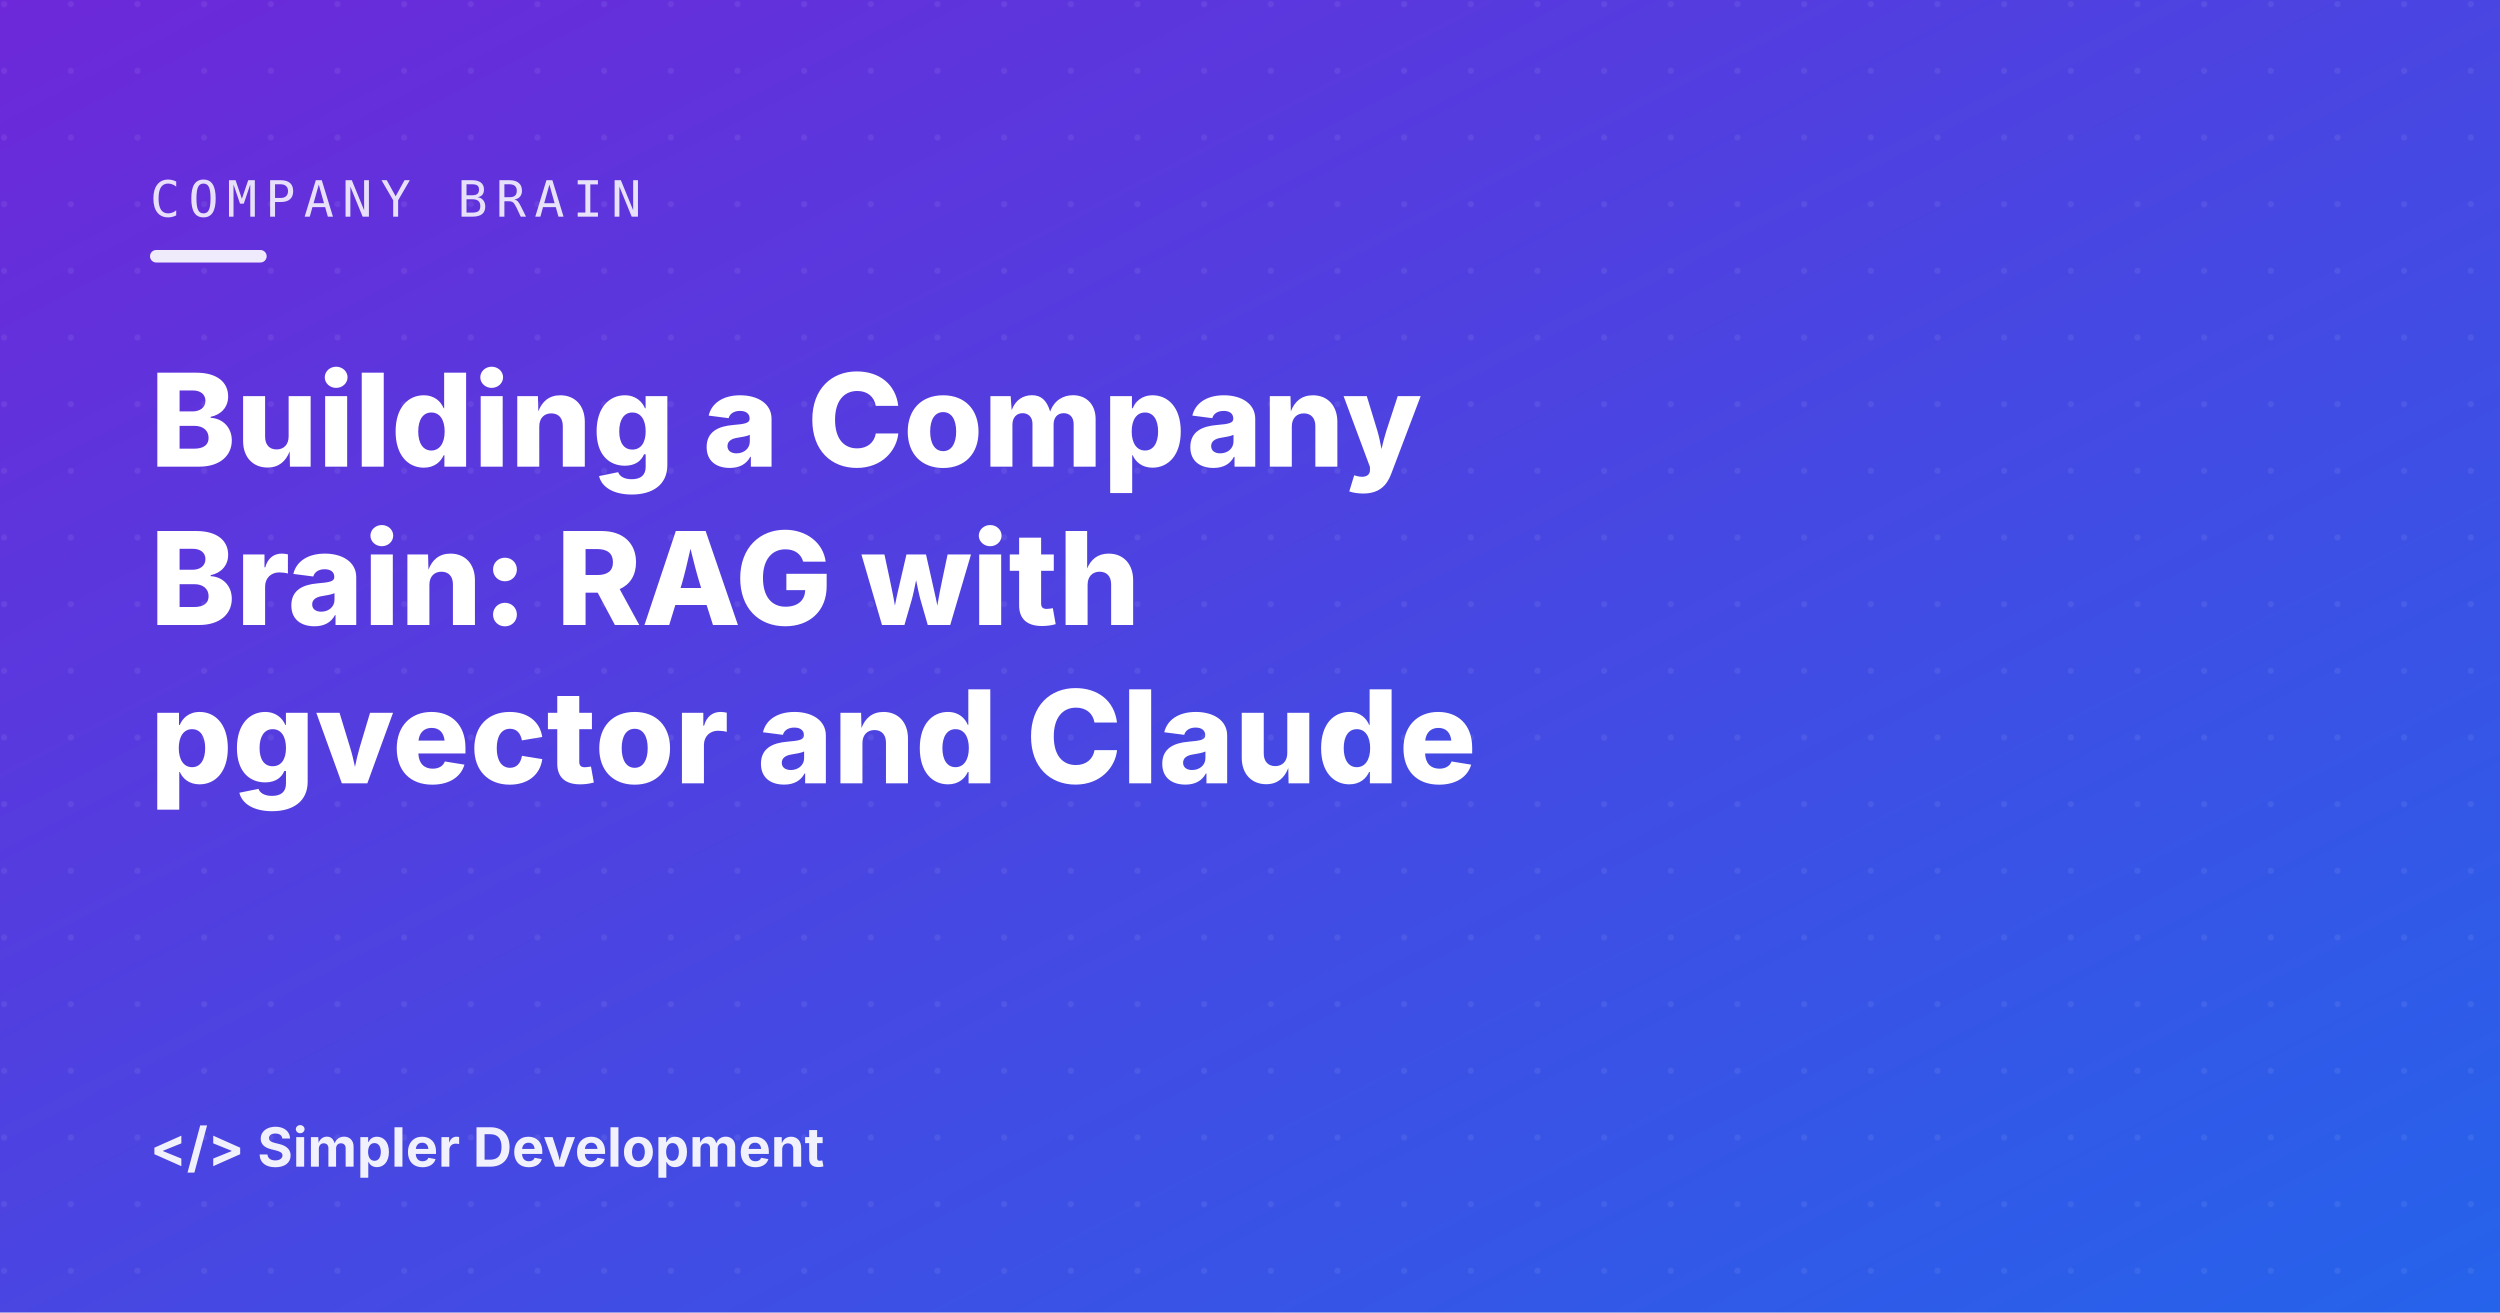
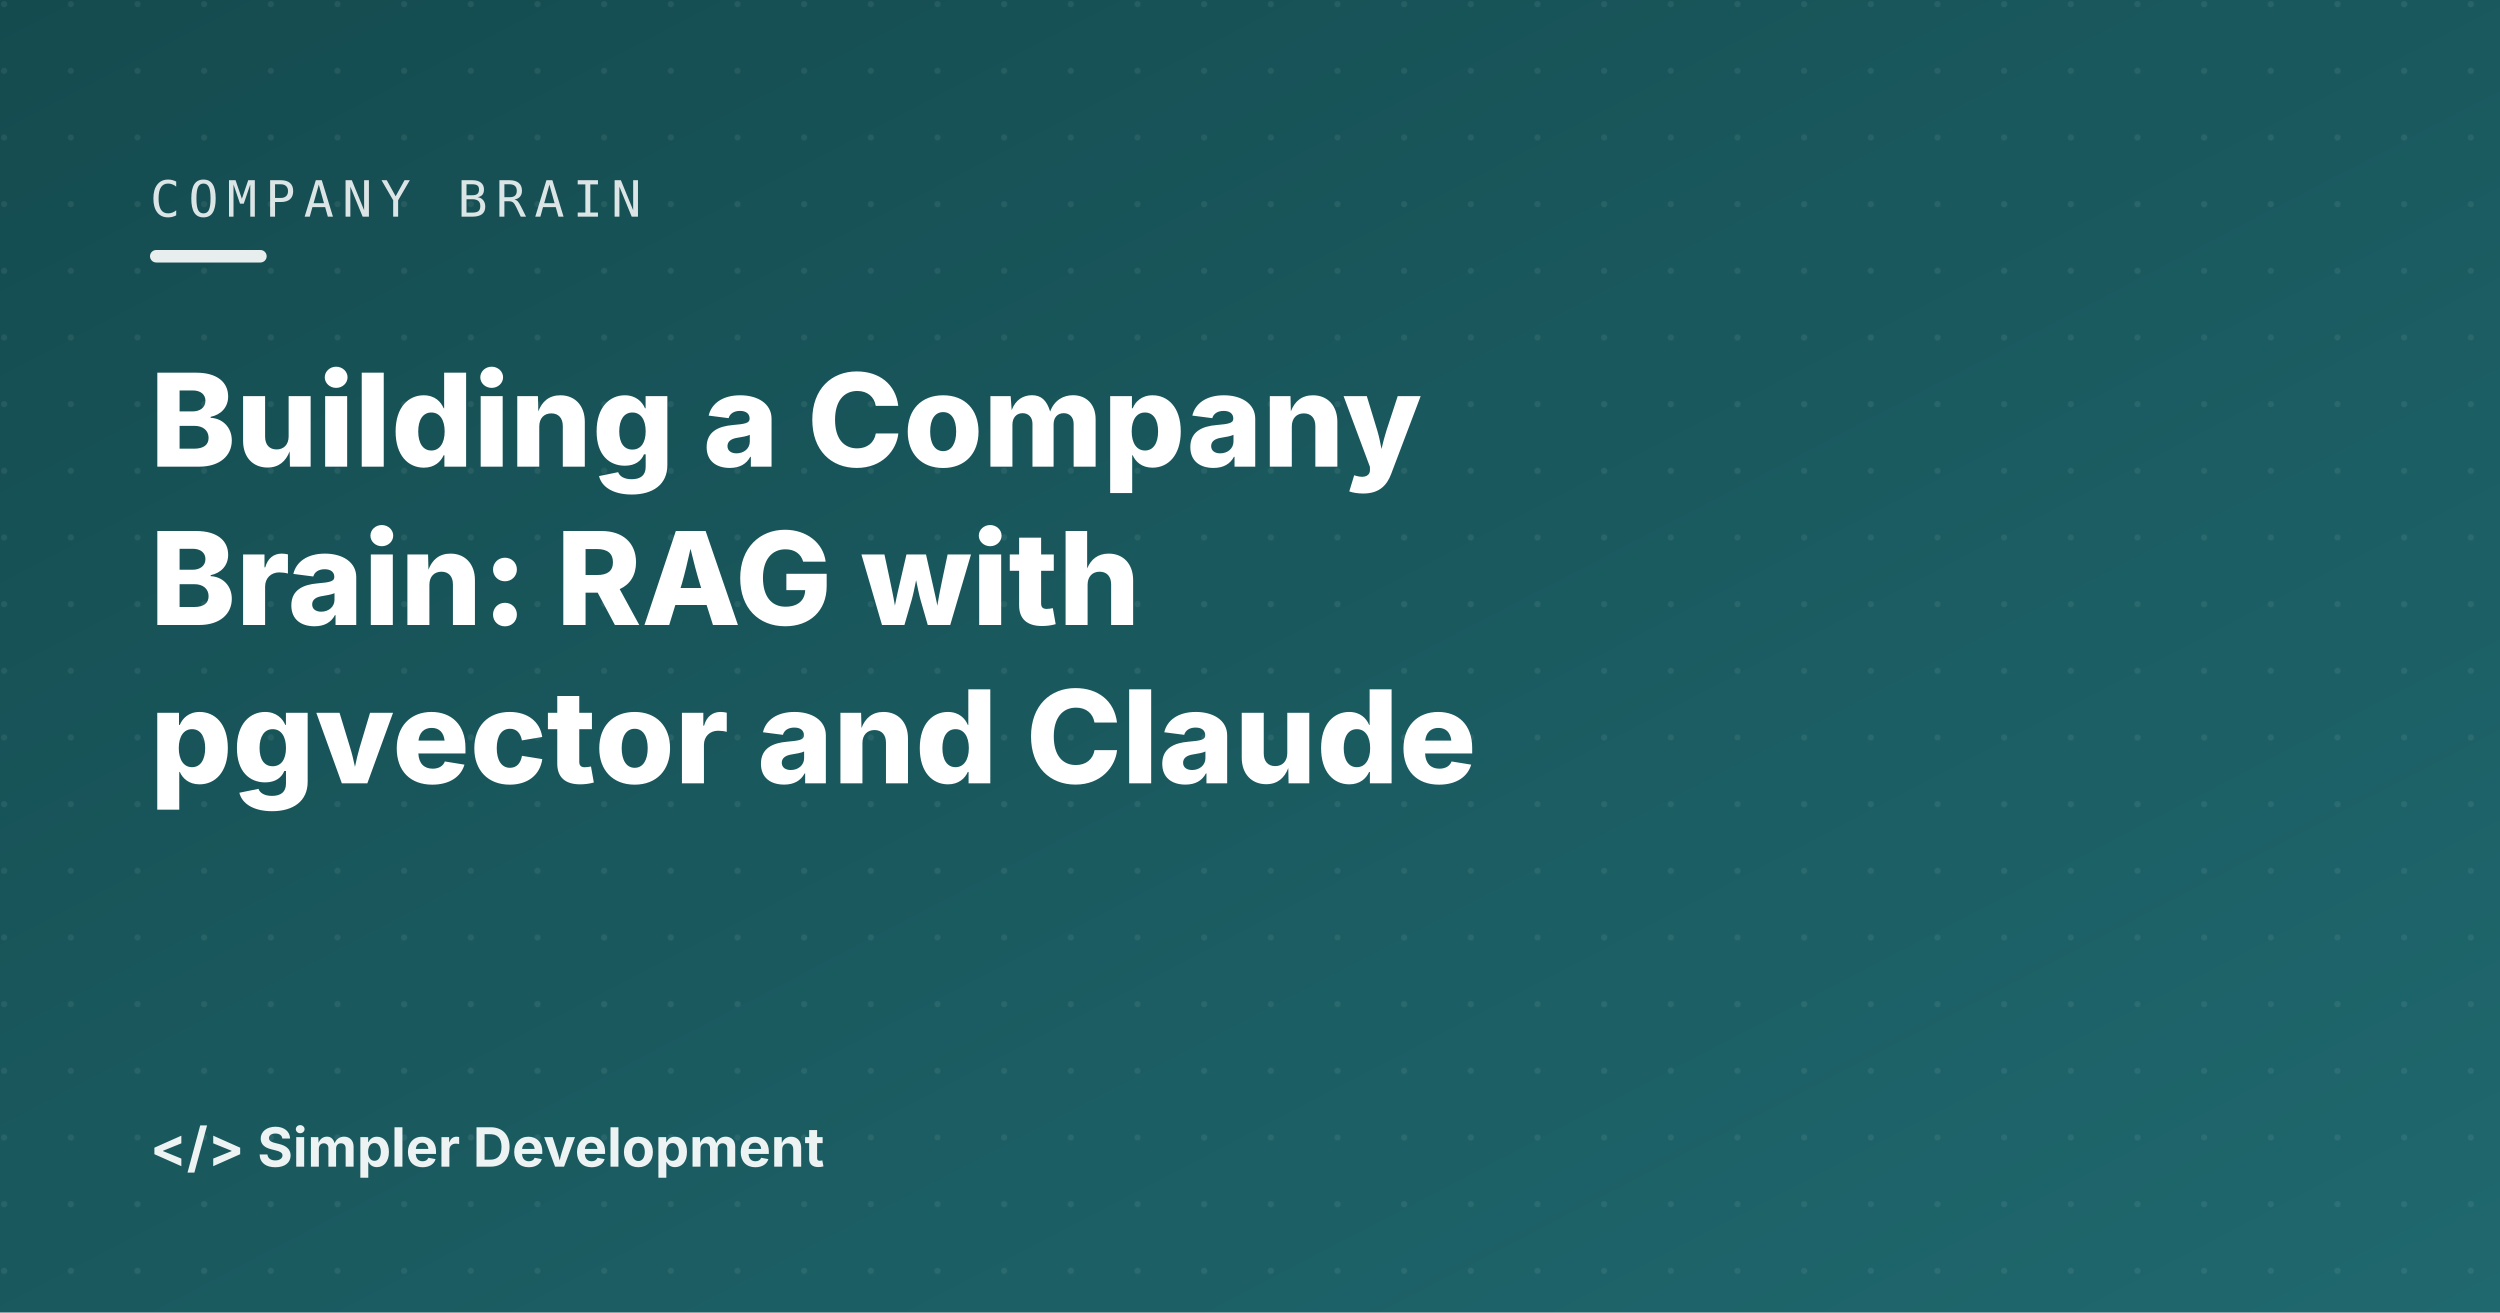
<svg xmlns="http://www.w3.org/2000/svg" width="1200" height="630" viewBox="0 0 1200 630" role="img" aria-label="Building a Company Brain: RAG with pgvector and Claude">
  <defs>
    <linearGradient id="bg" x1="0" y1="0" x2="1" y2="1">
-       <stop offset="0" stop-color="#6d28d9" />
-       <stop offset="1" stop-color="#2563eb" />
+       <stop offset="0" stop-color="#144B4F" />
+       <stop offset="1" stop-color="#1F686E" />
    </linearGradient>
    <pattern id="dots" width="32" height="32" patternUnits="userSpaceOnUse">
      <circle cx="2" cy="2" r="1.5" fill="#ffffff" opacity="0.07" />
    </pattern>
  </defs>
  <rect width="1200" height="630" fill="url(#bg)" />
  <rect width="1200" height="630" fill="url(#dots)" />
  <rect x="72" y="120" width="56" height="6" rx="3" fill="#ffffff" opacity="0.9" />
  <text x="72" y="104" font-family="ui-monospace, SFMono-Regular, Menlo, monospace" font-size="24" letter-spacing="4" fill="#ffffff" opacity="0.85">COMPANY BRAIN</text>
  <text x="72" y="224" font-family="Inter, Segoe UI, system-ui, sans-serif" font-size="62" font-weight="800" fill="#ffffff">Building a Company</text>
  <text x="72" y="300" font-family="Inter, Segoe UI, system-ui, sans-serif" font-size="62" font-weight="800" fill="#ffffff">Brain: RAG with</text>
  <text x="72" y="376" font-family="Inter, Segoe UI, system-ui, sans-serif" font-size="62" font-weight="800" fill="#ffffff">pgvector and Claude</text>
  <text x="72" y="560" font-family="Inter, Segoe UI, system-ui, sans-serif" font-size="26" font-weight="700" fill="#ffffff" opacity="0.92">&lt;/&gt; Simpler Development</text>
</svg>
